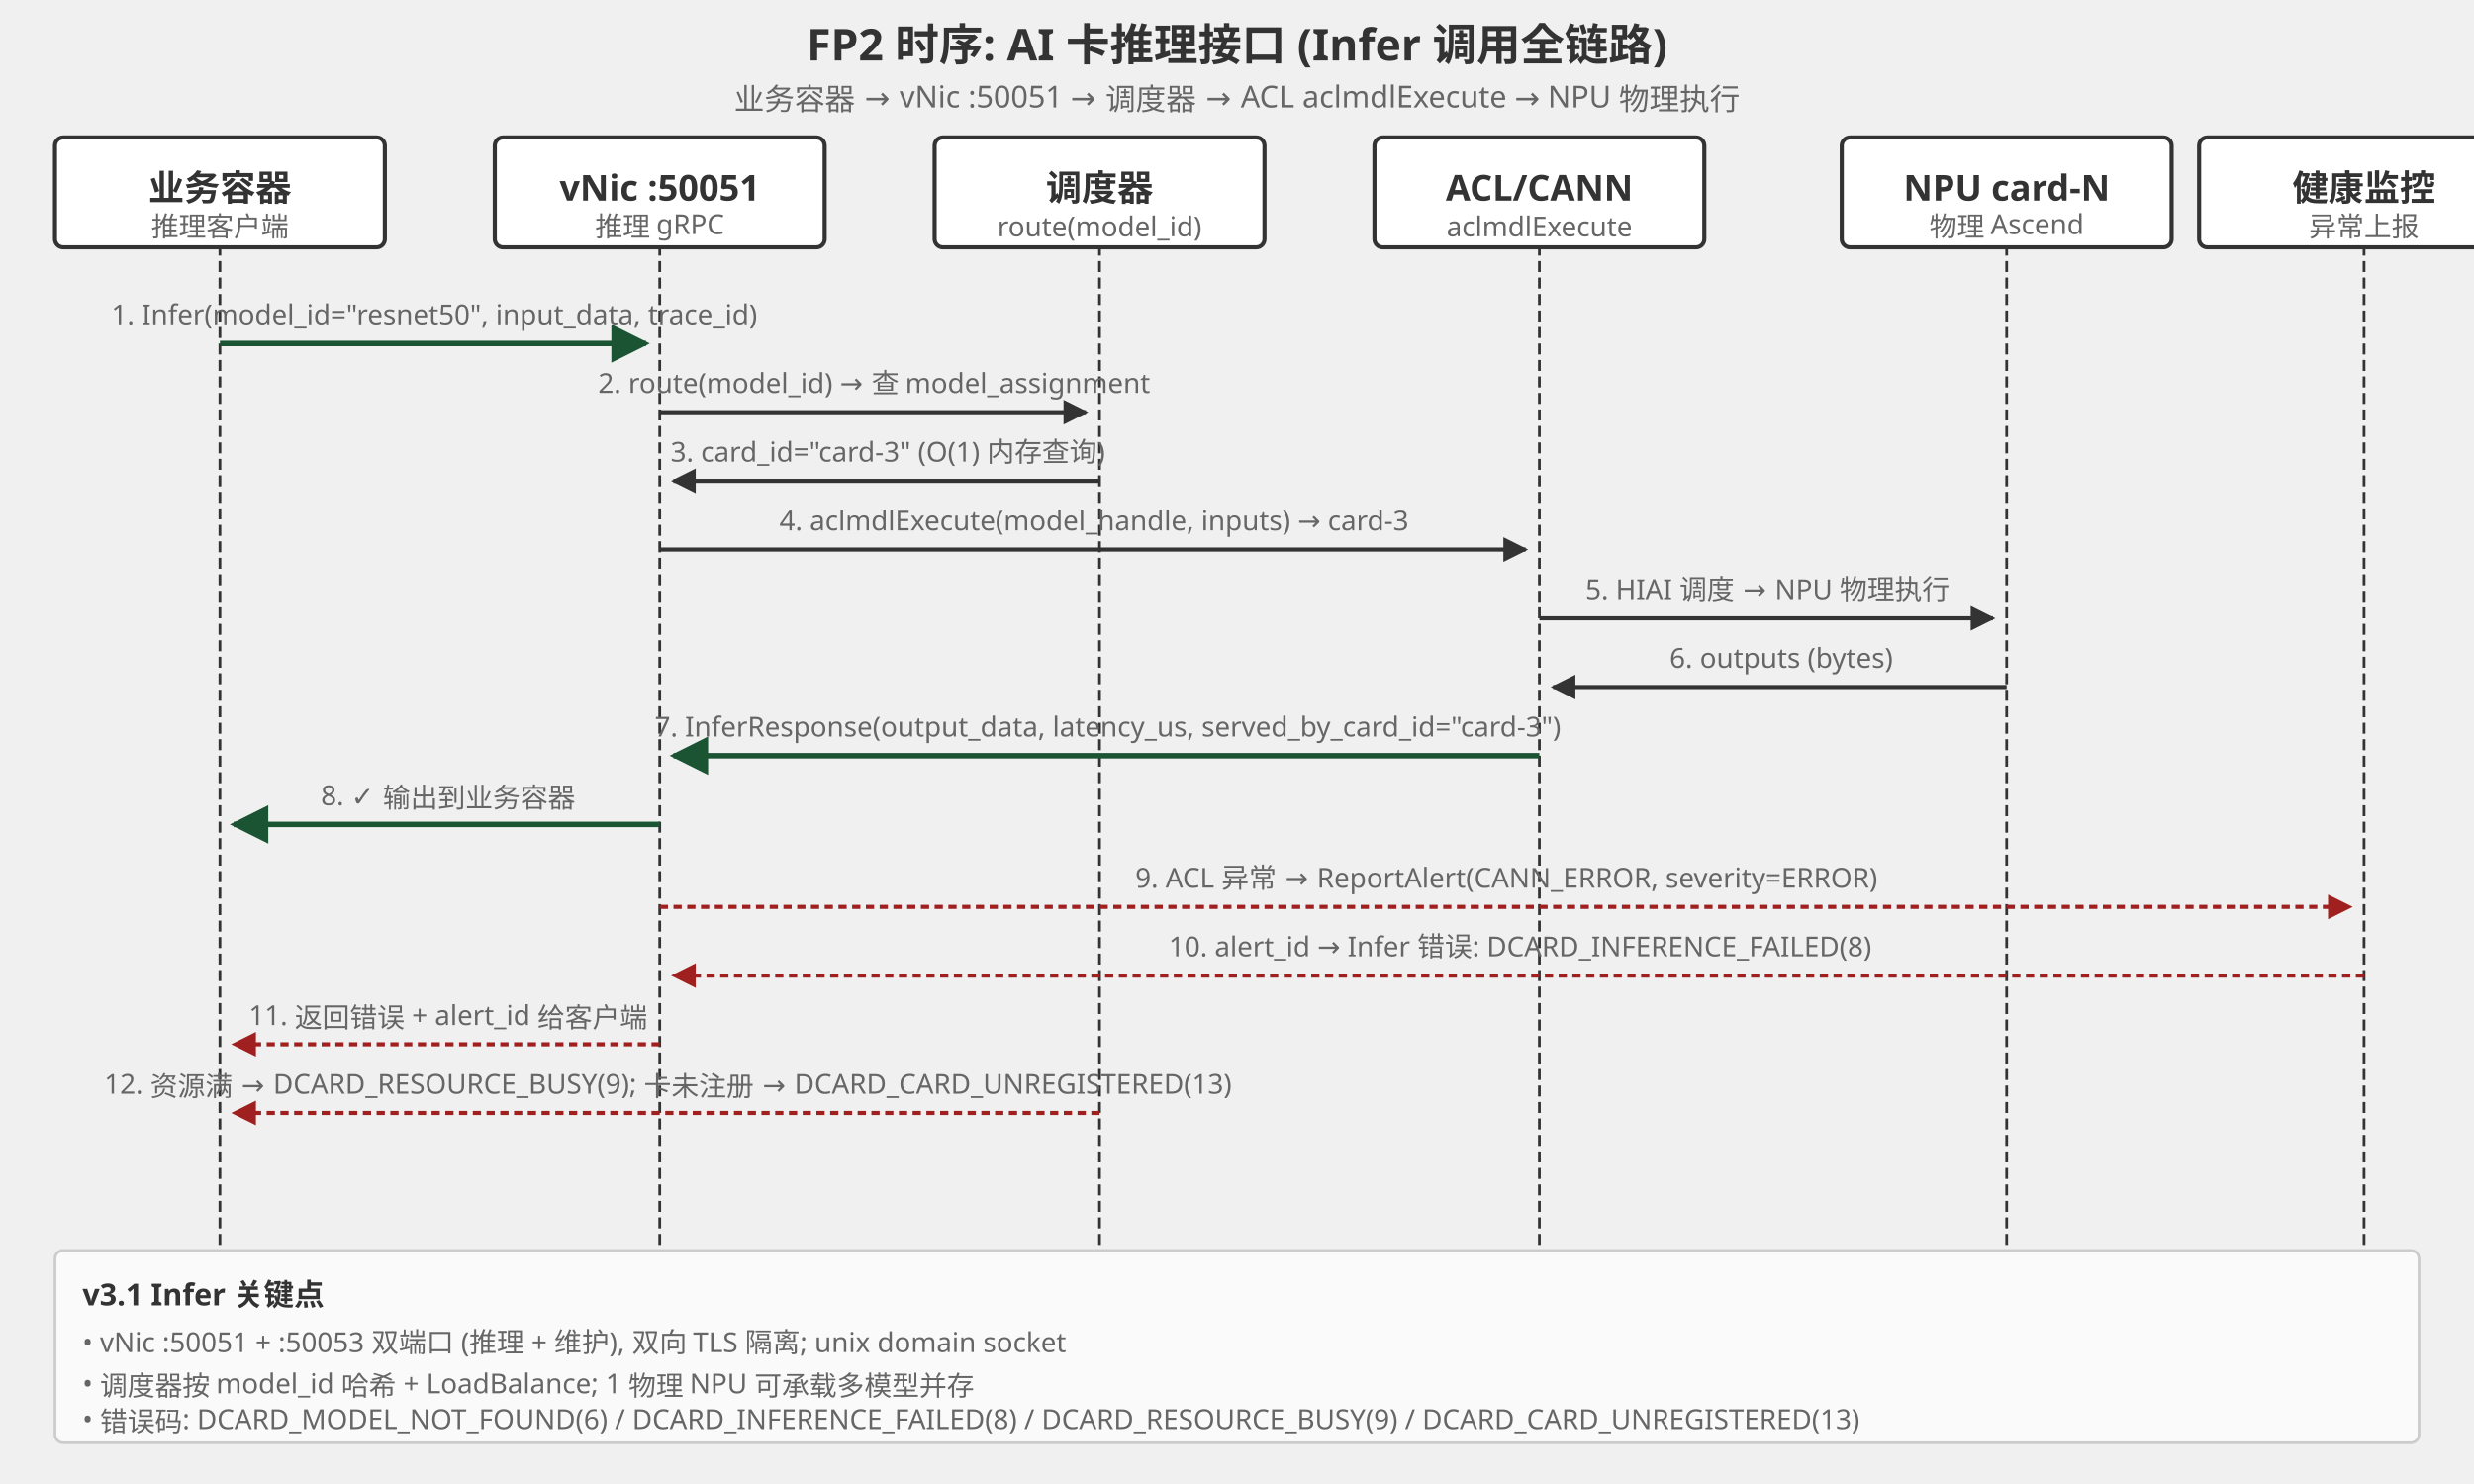
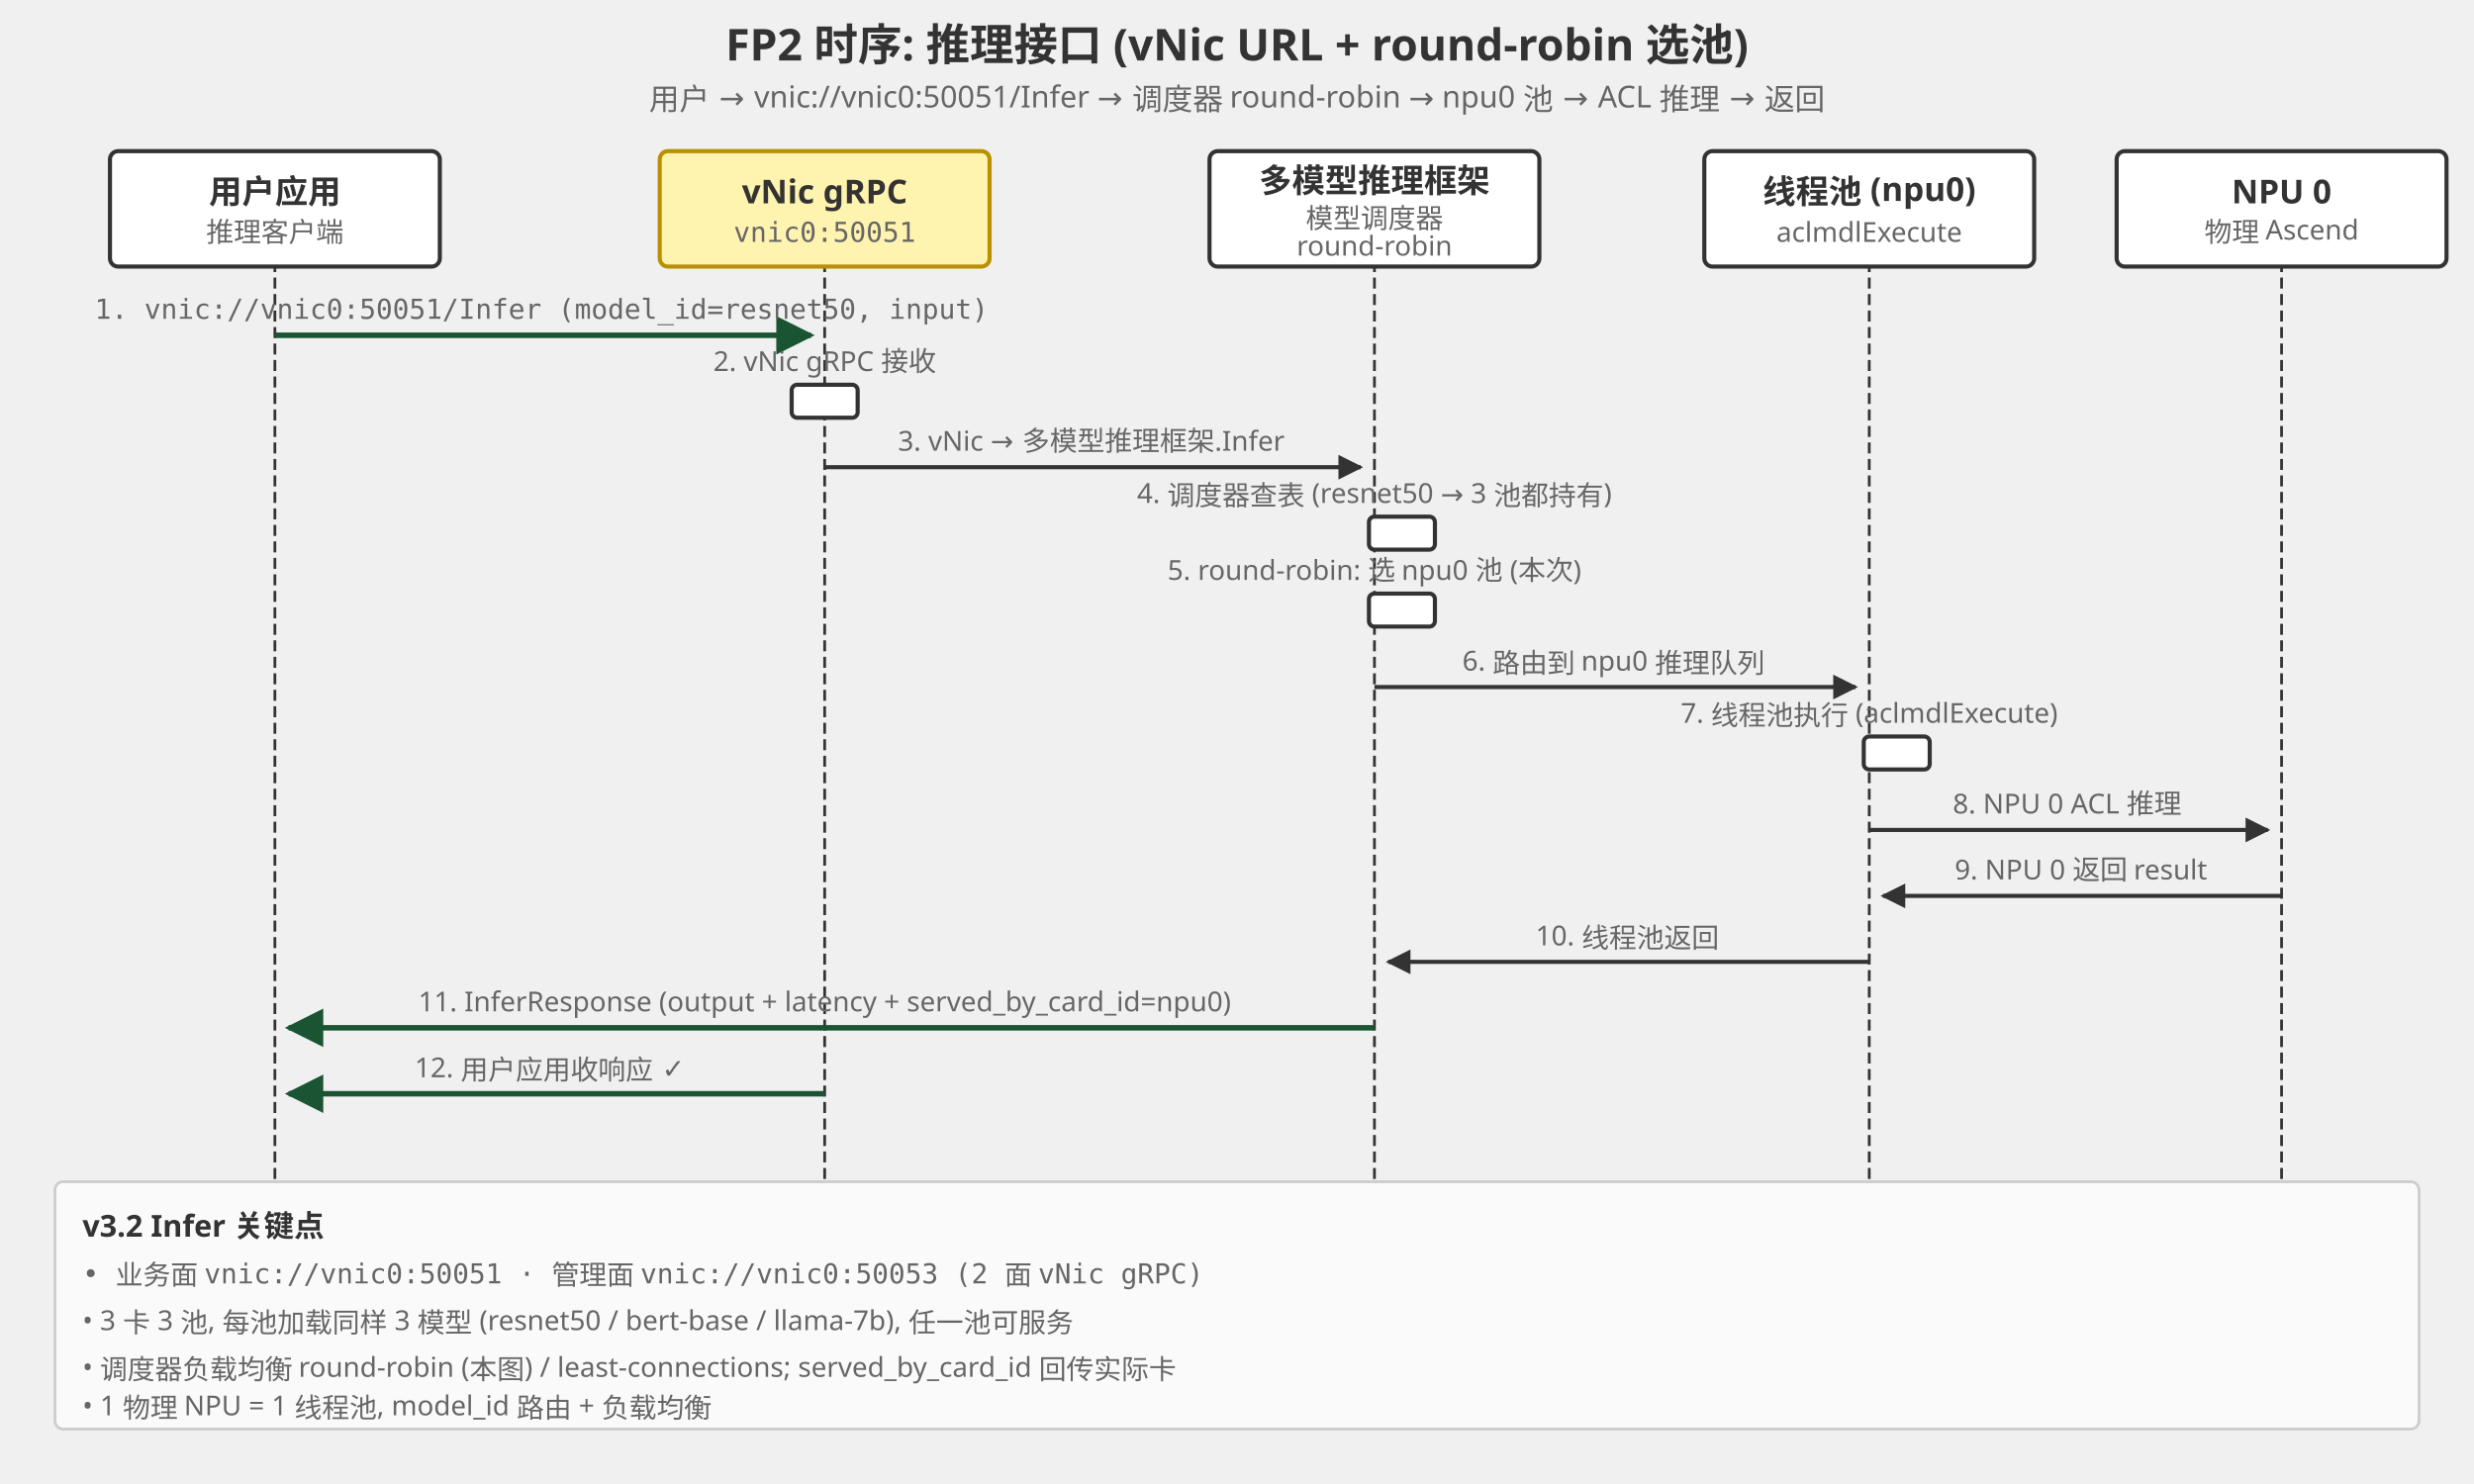
<svg xmlns="http://www.w3.org/2000/svg" viewBox="0 0 900 540" font-family="sans-serif">
  <style>
    .box { fill: #fff; stroke: #333; stroke-width: 1.5; }
-     .label { fill: #333; font-size: 13px; font-weight: 600; text-anchor: middle; }
+     .box-core { fill: #fff3b0; stroke: #b89000; stroke-width: 1.5; }
+     .label { fill: #333; font-size: 12px; font-weight: 600; text-anchor: middle; }
    .sub { fill: #666; font-size: 10px; text-anchor: middle; }
    .arrow { stroke: #333; stroke-width: 1.5; fill: none; marker-end: url(#arr); }
    .arrow-good { stroke: #1a5432; stroke-width: 2; fill: none; marker-end: url(#arr3); }
-     .arrow-bad { stroke: #a02020; stroke-width: 1.5; fill: none; marker-end: url(#arr4); stroke-dasharray: 3,2; }
    .bar { fill: #fafafa; stroke: #ccc; }
+     .mono { font-family: monospace; }
  </style>
  <defs>
    <marker id="arr" viewBox="0 0 10 10" refX="9" refY="5" markerWidth="6" markerHeight="6" orient="auto">
      <path d="M0,0 L10,5 L0,10 z" fill="#333" />
    </marker>
    <marker id="arr3" viewBox="0 0 10 10" refX="9" refY="5" markerWidth="7" markerHeight="7" orient="auto">
      <path d="M0,0 L10,5 L0,10 z" fill="#1a5432" />
    </marker>
-     <marker id="arr4" viewBox="0 0 10 10" refX="9" refY="5" markerWidth="6" markerHeight="6" orient="auto">
-       <path d="M0,0 L10,5 L0,10 z" fill="#a02020" />
-     </marker>
  </defs>
-   <text x="450" y="22" text-anchor="middle" fill="#333" font-size="16" font-weight="600">FP2 时序: AI 卡推理接口 (Infer 调用全链路)</text>
-   <text x="450" y="40" text-anchor="middle" fill="#666" font-size="11">业务容器 → vNic :50051 → 调度器 → ACL aclmdlExecute → NPU 物理执行</text>
-   <line x1="80" y1="65" x2="80" y2="490" stroke="#333" stroke-width="1" stroke-dasharray="4,2" />
-   <line x1="240" y1="65" x2="240" y2="490" stroke="#333" stroke-width="1" stroke-dasharray="4,2" />
-   <line x1="400" y1="65" x2="400" y2="490" stroke="#333" stroke-width="1" stroke-dasharray="4,2" />
-   <line x1="560" y1="65" x2="560" y2="490" stroke="#333" stroke-width="1" stroke-dasharray="4,2" />
-   <line x1="730" y1="65" x2="730" y2="490" stroke="#333" stroke-width="1" stroke-dasharray="4,2" />
-   <line x1="860" y1="65" x2="860" y2="490" stroke="#333" stroke-width="1" stroke-dasharray="4,2" />
-   <rect class="box" x="20" y="50" width="120" height="40" rx="3" />
-   <text class="label" x="80" y="73">业务容器</text>
-   <text class="sub" x="80" y="86" font-size="9">推理客户端</text>
-   <rect class="box" x="180" y="50" width="120" height="40" rx="3" />
-   <text class="label" x="240" y="73">vNic :50051</text>
-   <text class="sub" x="240" y="86" font-size="9">推理 gRPC</text>
-   <rect class="box" x="340" y="50" width="120" height="40" rx="3" />
-   <text class="label" x="400" y="73">调度器</text>
-   <text class="sub" x="400" y="86" font-size="9">route(model_id)</text>
-   <rect class="box" x="500" y="50" width="120" height="40" rx="3" />
-   <text class="label" x="560" y="73">ACL/CANN</text>
-   <text class="sub" x="560" y="86" font-size="9">aclmdlExecute</text>
-   <rect class="box" x="670" y="50" width="120" height="40" rx="3" />
-   <text class="label" x="730" y="73">NPU card-N</text>
-   <text class="sub" x="730" y="86" font-size="9">物理 Ascend</text>
-   <rect class="box" x="800" y="50" width="120" height="40" rx="3" />
-   <text class="label" x="860" y="73">健康监控</text>
-   <text class="sub" x="860" y="86" font-size="9">异常上报</text>
-   <line class="arrow-good" x1="80" y1="125" x2="235" y2="125" />
-   <text class="sub" x="158" y="118">1. Infer(model_id="resnet50", input_data, trace_id)</text>
-   <line class="arrow" x1="240" y1="150" x2="395" y2="150" />
-   <text class="sub" x="318" y="143">2. route(model_id) → 查 model_assignment</text>
-   <line class="arrow" x1="400" y1="175" x2="245" y2="175" />
-   <text class="sub" x="323" y="168">3. card_id="card-3" (O(1) 内存查询)</text>
-   <line class="arrow" x1="240" y1="200" x2="555" y2="200" />
-   <text class="sub" x="398" y="193">4. aclmdlExecute(model_handle, inputs) → card-3</text>
-   <line class="arrow" x1="560" y1="225" x2="725" y2="225" />
-   <text class="sub" x="643" y="218">5. HIAI 调度 → NPU 物理执行</text>
-   <line class="arrow" x1="730" y1="250" x2="565" y2="250" />
-   <text class="sub" x="648" y="243">6. outputs (bytes)</text>
-   <line class="arrow-good" x1="560" y1="275" x2="245" y2="275" />
-   <text class="sub" x="403" y="268">7. InferResponse(output_data, latency_us, served_by_card_id="card-3")</text>
-   <line class="arrow-good" x1="240" y1="300" x2="85" y2="300" />
-   <text class="sub" x="163" y="293">8. ✓ 输出到业务容器</text>
-   <line class="arrow-bad" x1="240" y1="330" x2="855" y2="330" />
-   <text class="sub" x="548" y="323" fill="#a02020">9. ACL 异常 → ReportAlert(CANN_ERROR, severity=ERROR)</text>
-   <line class="arrow-bad" x1="860" y1="355" x2="245" y2="355" stroke-dasharray="3,2" />
-   <text class="sub" x="553" y="348" fill="#a02020">10. alert_id → Infer 错误: DCARD_INFERENCE_FAILED(8)</text>
-   <line class="arrow-bad" x1="240" y1="380" x2="85" y2="380" stroke-dasharray="3,2" />
-   <text class="sub" x="163" y="373" fill="#a02020">11. 返回错误 + alert_id 给客户端</text>
-   <line class="arrow-bad" x1="400" y1="405" x2="85" y2="405" stroke-dasharray="3,2" />
-   <text class="sub" x="243" y="398" fill="#a02020">12. 资源满 → DCARD_RESOURCE_BUSY(9); 卡未注册 → DCARD_CARD_UNREGISTERED(13)</text>
-   <rect class="bar" x="20" y="455" width="860" height="70" rx="3" />
-   <text x="30" y="475" fill="#333" font-size="11" font-weight="600">v3.1 Infer 关键点</text>
-   <text x="30" y="492" fill="#666" font-size="10">• vNic :50051 + :50053 双端口 (推理 + 维护), 双向 TLS 隔离; unix domain socket</text>
-   <text x="30" y="507" fill="#666" font-size="10">• 调度器按 model_id 哈希 + LoadBalance; 1 物理 NPU 可承载多模型并存</text>
-   <text x="30" y="520" fill="#666" font-size="10">• 错误码: DCARD_MODEL_NOT_FOUND(6) / DCARD_INFERENCE_FAILED(8) / DCARD_RESOURCE_BUSY(9) / DCARD_CARD_UNREGISTERED(13)</text>
+   <text x="450" y="22" text-anchor="middle" fill="#333" font-size="16" font-weight="600">FP2 时序: 推理接口 (vNic URL + round-robin 选池)</text>
+   <text x="450" y="40" text-anchor="middle" fill="#666" font-size="11">用户 → vnic://vnic0:50051/Infer → 调度器 round-robin → npu0 池 → ACL 推理 → 返回</text>
+   <g stroke="#333" stroke-width="1" stroke-dasharray="4,2">
+     <line x1="100" y1="95" x2="100" y2="470" />
+     <line x1="300" y1="95" x2="300" y2="470" />
+     <line x1="500" y1="95" x2="500" y2="470" />
+     <line x1="680" y1="95" x2="680" y2="470" />
+     <line x1="830" y1="95" x2="830" y2="470" />
+   </g>
+   <rect class="box" x="40" y="55" width="120" height="42" rx="3" />
+   <text class="label" x="100" y="74">用户应用</text>
+   <text class="sub" x="100" y="88" font-size="9">推理客户端</text>
+   <rect class="box-core" x="240" y="55" width="120" height="42" rx="3" />
+   <text class="label" x="300" y="74">vNic gRPC</text>
+   <text class="sub" x="300" y="88" font-size="9" font-family="monospace">vnic0:50051</text>
+   <rect class="box" x="440" y="55" width="120" height="42" rx="3" />
+   <text class="label" x="500" y="70">多模型推理框架</text>
+   <text class="sub" x="500" y="83" font-size="9">模型调度器</text>
+   <text class="sub" x="500" y="93" font-size="8">round-robin</text>
+   <rect class="box" x="620" y="55" width="120" height="42" rx="3" />
+   <text class="label" x="680" y="74">线程池 (npu0)</text>
+   <text class="sub" x="680" y="88" font-size="9">aclmdlExecute</text>
+   <rect class="box" x="770" y="55" width="120" height="42" rx="3" />
+   <text class="label" x="830" y="74">NPU 0</text>
+   <text class="sub" x="830" y="88" font-size="9">物理 Ascend</text>
+   <line class="arrow-good" x1="100" y1="122" x2="295" y2="122" />
+   <text class="sub" x="197" y="116" text-anchor="middle" font-family="monospace">1. vnic://vnic0:50051/Infer (model_id=resnet50, input)</text>
+   <line class="arrow" x1="300" y1="146" x2="300" y2="146" />
+   <line class="arrow" x1="290" y1="146" x2="310" y2="146" />
+   <rect class="box" x="288" y="140" width="24" height="12" rx="2" />
+   <text class="sub" x="300" y="135" text-anchor="middle">2. vNic gRPC 接收</text>
+   <line class="arrow" x1="300" y1="170" x2="495" y2="170" />
+   <text class="sub" x="397" y="164" text-anchor="middle">3. vNic → 多模型推理框架.Infer</text>
+   <line class="arrow" x1="500" y1="194" x2="510" y2="194" />
+   <rect class="box" x="498" y="188" width="24" height="12" rx="2" />
+   <text class="sub" x="500" y="183" text-anchor="middle">4. 调度器查表 (resnet50 → 3 池都持有)</text>
+   <line class="arrow" x1="500" y1="222" x2="510" y2="222" />
+   <rect class="box" x="498" y="216" width="24" height="12" rx="2" />
+   <text class="sub" x="500" y="211" text-anchor="middle">5. round-robin: 选 npu0 池 (本次)</text>
+   <line class="arrow" x1="500" y1="250" x2="675" y2="250" />
+   <text class="sub" x="587" y="244" text-anchor="middle">6. 路由到 npu0 推理队列</text>
+   <line class="arrow" x1="680" y1="274" x2="690" y2="274" />
+   <rect class="box" x="678" y="268" width="24" height="12" rx="2" />
+   <text class="sub" x="680" y="263" text-anchor="middle">7. 线程池执行 (aclmdlExecute)</text>
+   <line class="arrow" x1="680" y1="302" x2="825" y2="302" />
+   <text class="sub" x="752" y="296" text-anchor="middle">8. NPU 0 ACL 推理</text>
+   <line class="arrow" x1="830" y1="326" x2="685" y2="326" />
+   <text class="sub" x="757" y="320" text-anchor="middle">9. NPU 0 返回 result</text>
+   <line class="arrow" x1="680" y1="350" x2="505" y2="350" />
+   <text class="sub" x="592" y="344" text-anchor="middle">10. 线程池返回</text>
+   <line class="arrow-good" x1="500" y1="374" x2="105" y2="374" />
+   <text class="sub" x="300" y="368" text-anchor="middle">11. InferResponse (output + latency + served_by_card_id=npu0)</text>
+   <line class="arrow-good" x1="300" y1="398" x2="105" y2="398" />
+   <text class="sub" x="200" y="392" text-anchor="middle">12. 用户应用收响应 ✓</text>
+   <rect class="bar" x="20" y="430" width="860" height="90" rx="3" />
+   <text x="30" y="450" fill="#333" font-size="11" font-weight="600">v3.2 Infer 关键点</text>
+   <text x="30" y="467" fill="#666" font-size="10" font-family="monospace">• 业务面 vnic://vnic0:50051 · 管理面 vnic://vnic0:50053 (2 面 vNic gRPC)</text>
+   <text x="30" y="484" fill="#666" font-size="10">• 3 卡 3 池, 每池加载同样 3 模型 (resnet50 / bert-base / llama-7b), 任一池可服务</text>
+   <text x="30" y="501" fill="#666" font-size="10">• 调度器负载均衡 round-robin (本图) / least-connections; served_by_card_id 回传实际卡</text>
+   <text x="30" y="515" fill="#666" font-size="10">• 1 物理 NPU = 1 线程池, model_id 路由 + 负载均衡</text>
</svg>
